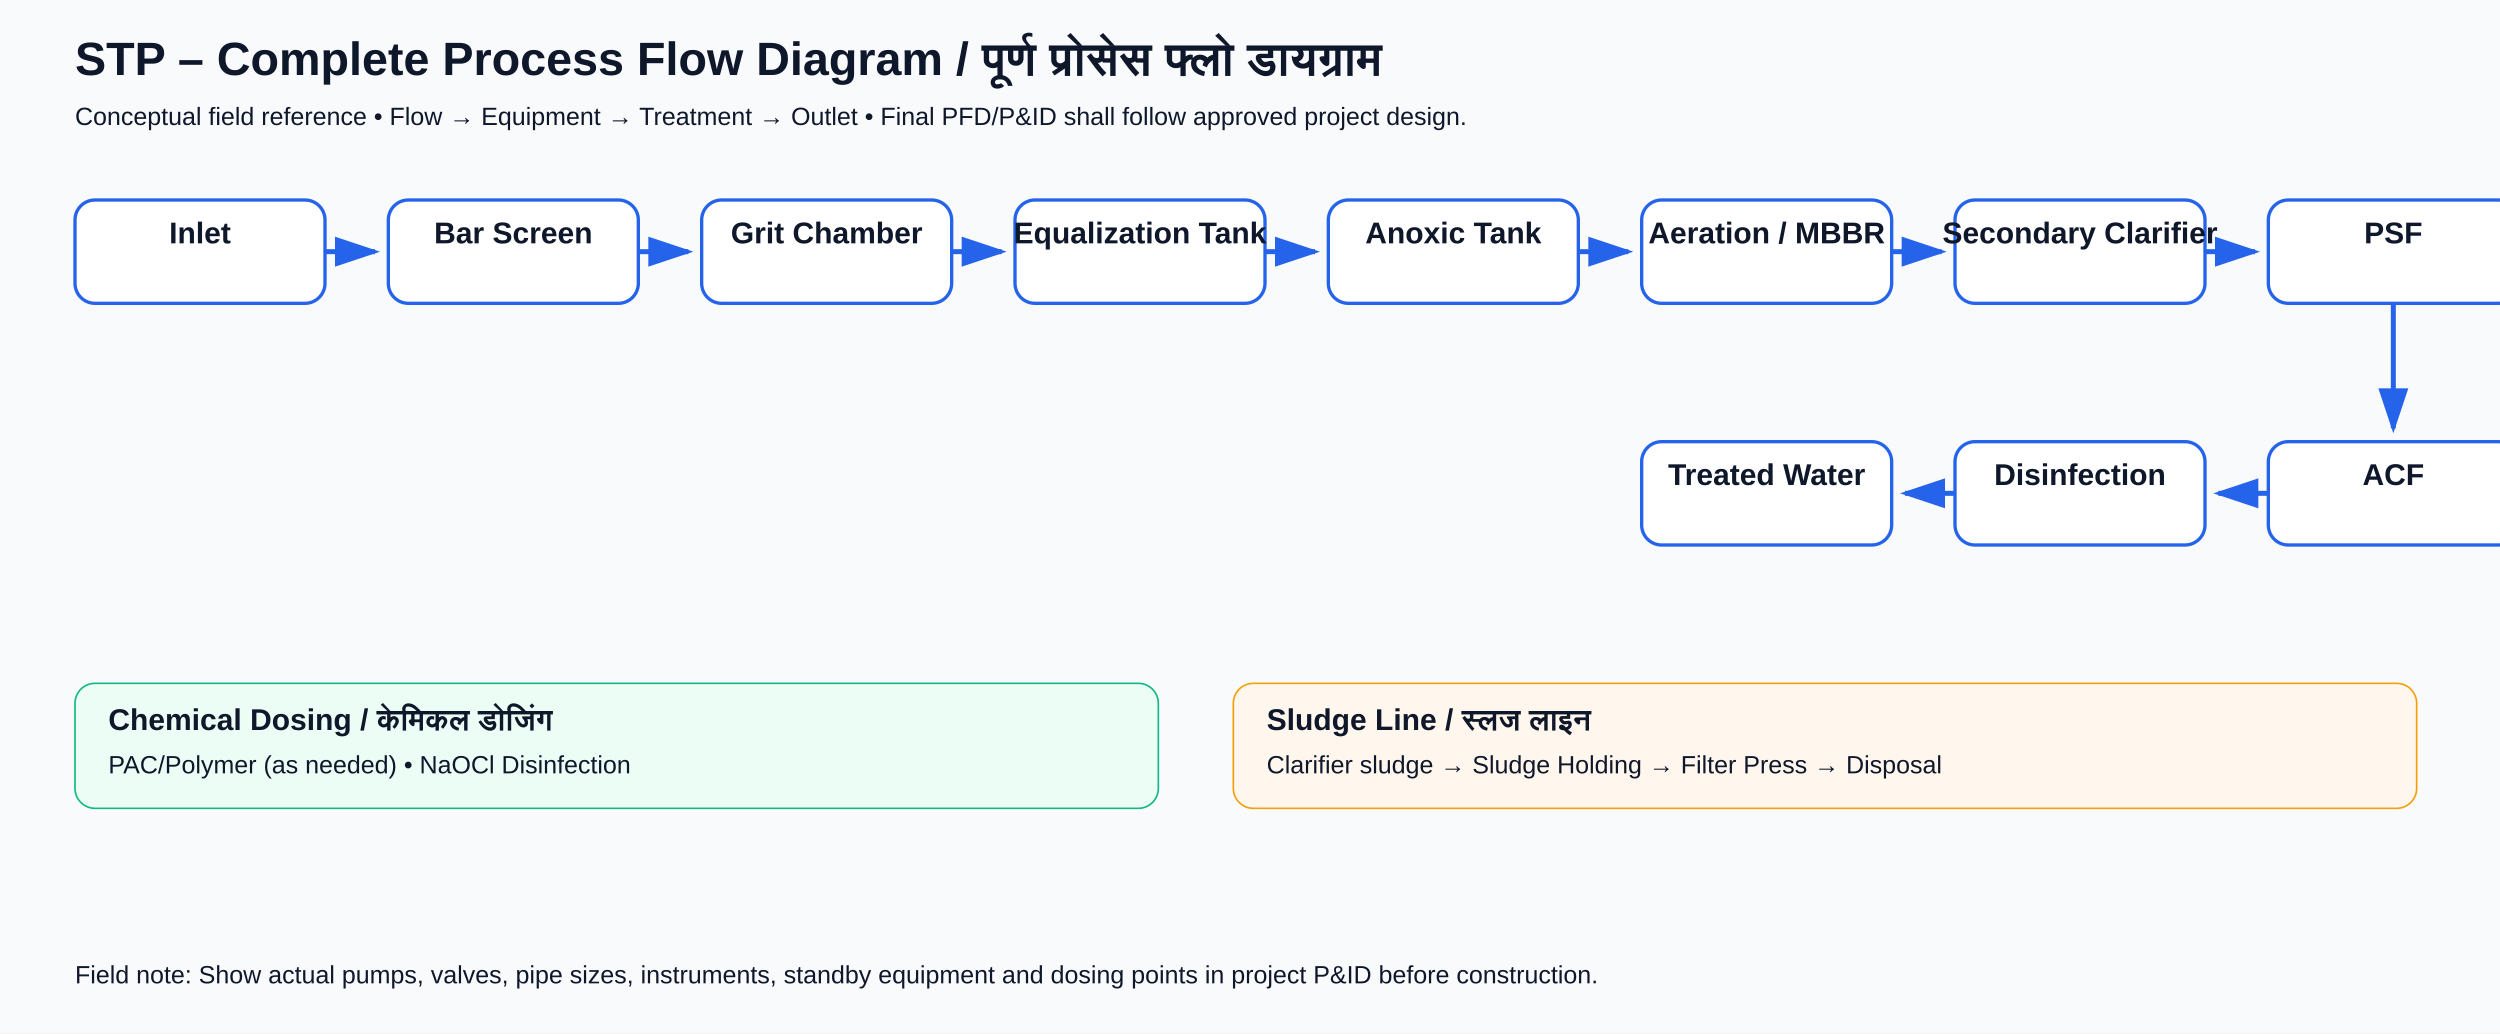
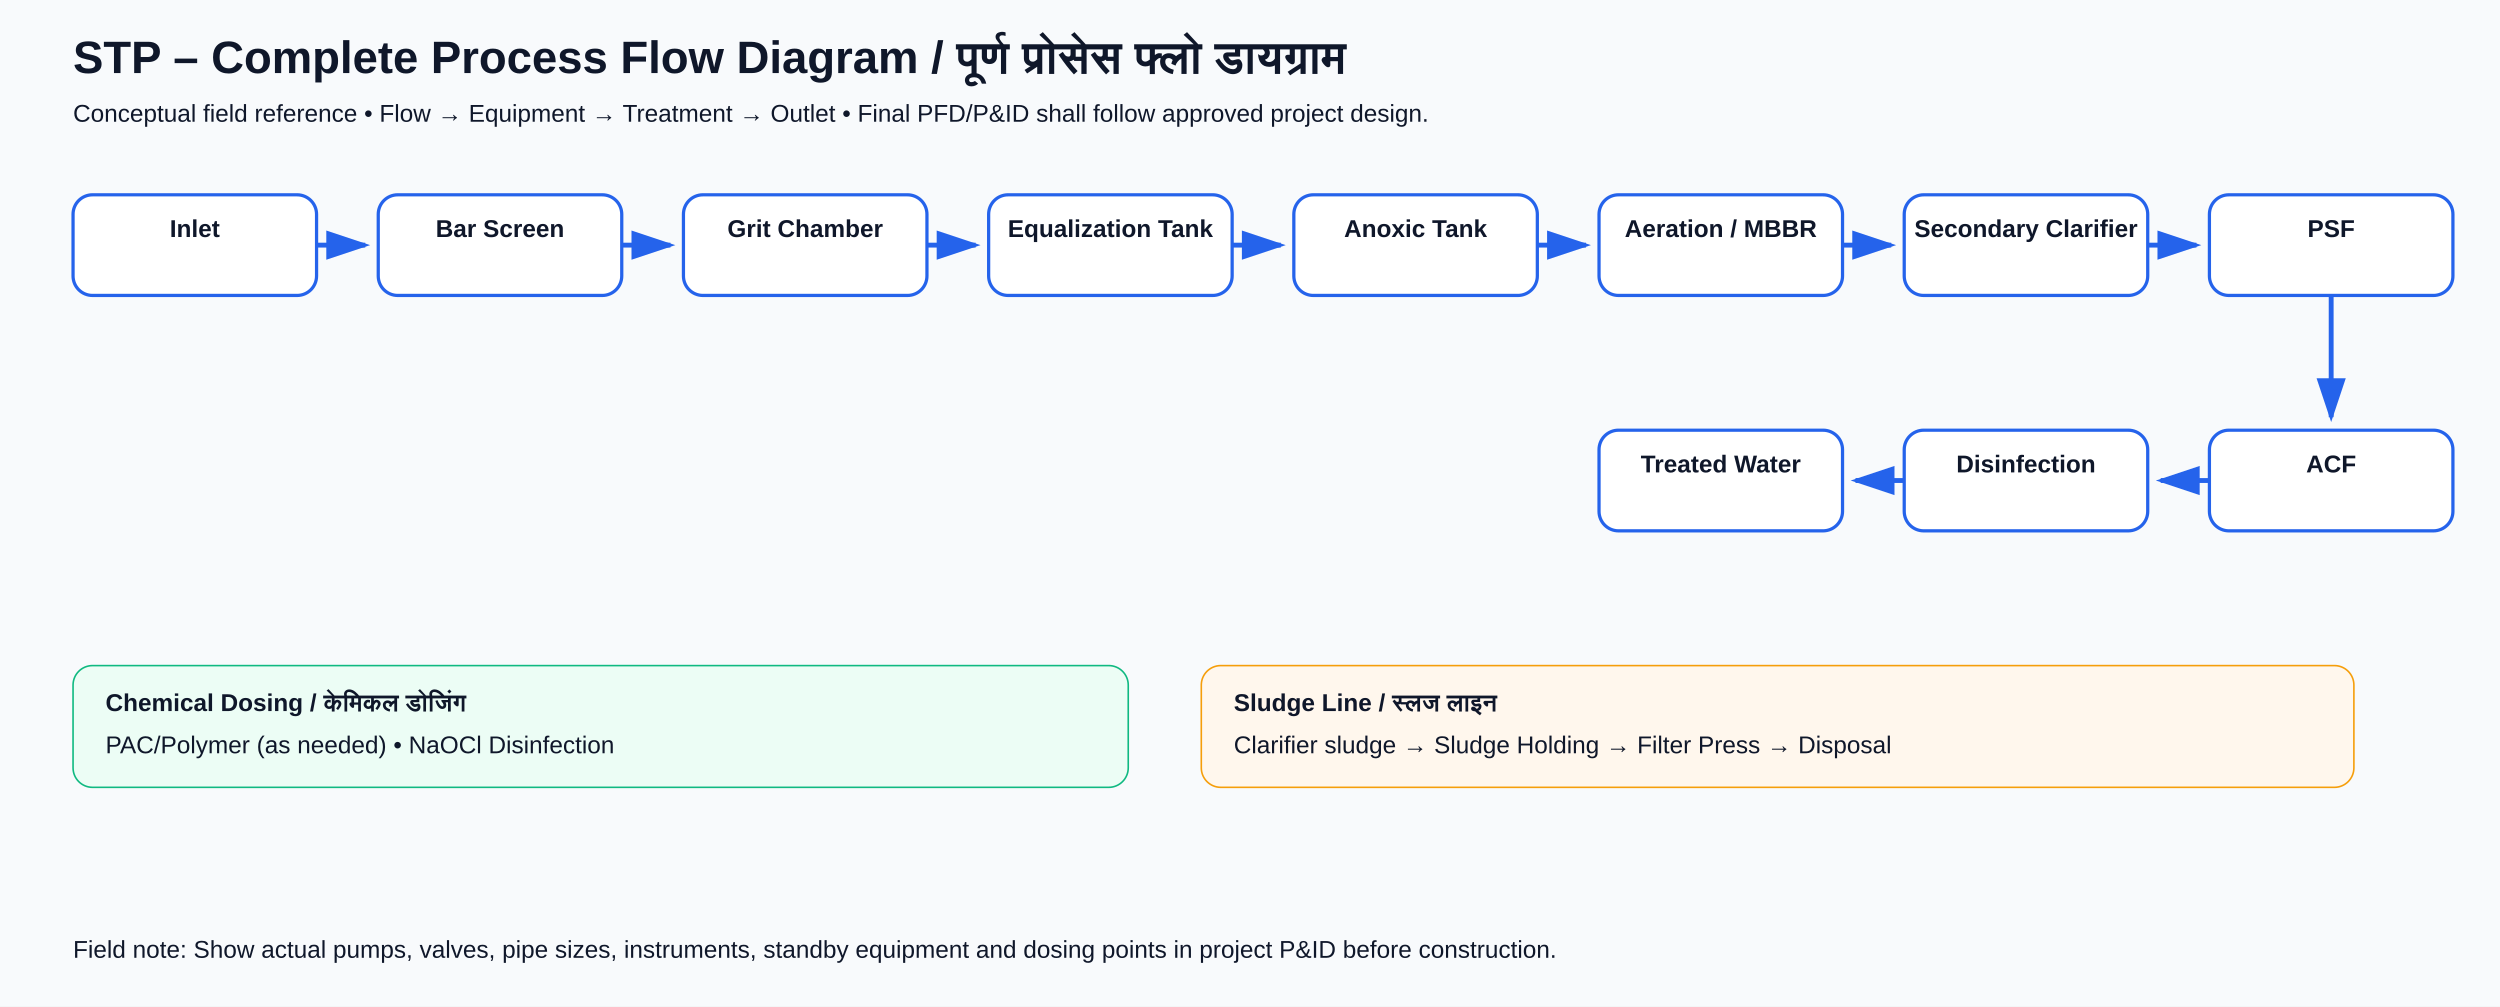
- <svg xmlns="http://www.w3.org/2000/svg" width="1500" height="620" viewBox="0 0 1500 620">
+ <svg xmlns="http://www.w3.org/2000/svg" width="1540" height="620" viewBox="0 0 1540 620">
  <defs>
    <marker id="a" markerWidth="10" markerHeight="10" refX="8" refY="3" orient="auto">
      <path d="M0,0 L0,6 L9,3 z" fill="#2563eb" />
    </marker>
-     <style>.t{font-family:Arial,sans-serif;fill:#0f172a}.b{fill:#fff;stroke:#2563eb;stroke-width:2}.l{stroke:#2563eb;stroke-width:3;fill:none;marker-end:url(#a)}.s{font-size:18px;font-weight:700}.n{font-size:15px}.h{font-size:28px;font-weight:700}</style>
+     <style>.t{font-family:Arial,sans-serif;fill:#0f172a}.b{fill:#fff;stroke:#2563eb;stroke-width:2}.l{stroke:#2563eb;stroke-width:3;fill:none;marker-end:url(#a)}.s{font-size:15px;font-weight:700}.n{font-size:15px}.h{font-size:28px;font-weight:700}</style>
  </defs>
  <rect width="100%" height="100%" fill="#f8fafc" />
  <text class="t h" x="45" y="45">STP – Complete Process Flow Diagram / पूर्ण प्रोसेस फ्लो डायग्राम</text>
  <text class="t n" x="45" y="75">Conceptual field reference • Flow → Equipment → Treatment → Outlet • Final PFD/P&amp;ID shall follow approved project design.</text>
  <rect class="b" x="45" y="120" rx="12" width="150" height="62" />
  <text class="t s" text-anchor="middle" x="120.0" y="146">Inlet</text>
  <rect class="b" x="233" y="120" rx="12" width="150" height="62" />
  <text class="t s" text-anchor="middle" x="308.0" y="146">Bar Screen</text>
  <rect class="b" x="421" y="120" rx="12" width="150" height="62" />
  <text class="t s" text-anchor="middle" x="496.0" y="146">Grit Chamber</text>
  <rect class="b" x="609" y="120" rx="12" width="150" height="62" />
  <text class="t s" text-anchor="middle" x="684.0" y="146">Equalization Tank</text>
  <rect class="b" x="797" y="120" rx="12" width="150" height="62" />
  <text class="t s" text-anchor="middle" x="872.0" y="146">Anoxic Tank</text>
  <rect class="b" x="985" y="120" rx="12" width="150" height="62" />
  <text class="t s" text-anchor="middle" x="1060.0" y="146">Aeration / MBBR</text>
  <rect class="b" x="1173" y="120" rx="12" width="150" height="62" />
  <text class="t s" text-anchor="middle" x="1248.0" y="146">Secondary Clarifier</text>
  <rect class="b" x="1361" y="120" rx="12" width="150" height="62" />
  <text class="t s" text-anchor="middle" x="1436.0" y="146">PSF</text>
  <rect class="b" x="1361" y="265" rx="12" width="150" height="62" />
  <text class="t s" text-anchor="middle" x="1436.0" y="291">ACF</text>
  <rect class="b" x="1173" y="265" rx="12" width="150" height="62" />
  <text class="t s" text-anchor="middle" x="1248.0" y="291">Disinfection</text>
  <rect class="b" x="985" y="265" rx="12" width="150" height="62" />
  <text class="t s" text-anchor="middle" x="1060.0" y="291">Treated Water</text>
  <path class="l" d="M195,151.0 L225,151.0" />
  <path class="l" d="M383,151.0 L413,151.0" />
  <path class="l" d="M571,151.0 L601,151.0" />
  <path class="l" d="M759,151.0 L789,151.0" />
  <path class="l" d="M947,151.0 L977,151.0" />
  <path class="l" d="M1135,151.0 L1165,151.0" />
  <path class="l" d="M1323,151.0 L1353,151.0" />
  <path class="l" d="M1436.0,182 L1436.0,217 L1436.0,257" />
  <path class="l" d="M1361,296.0 L1331,296.0" />
  <path class="l" d="M1173,296.0 L1143,296.0" />
  <rect x="45" y="410" width="650" height="75" rx="12" fill="#ecfdf5" stroke="#10b981" />
  <text class="t s" x="65" y="438">Chemical Dosing / केमिकल डोजिंग</text>
  <text class="t n" x="65" y="464">PAC/Polymer (as needed) • NaOCl Disinfection</text>
  <rect x="740" y="410" width="710" height="75" rx="12" fill="#fff7ed" stroke="#f59e0b" />
  <text class="t s" x="760" y="438">Sludge Line / स्लज लाइन</text>
  <text class="t n" x="760" y="464">Clarifier sludge → Sludge Holding → Filter Press → Disposal</text>
  <text class="t n" x="45" y="590">Field note: Show actual pumps, valves, pipe sizes, instruments, standby equipment and dosing points in project P&amp;ID before construction.</text>
</svg>
